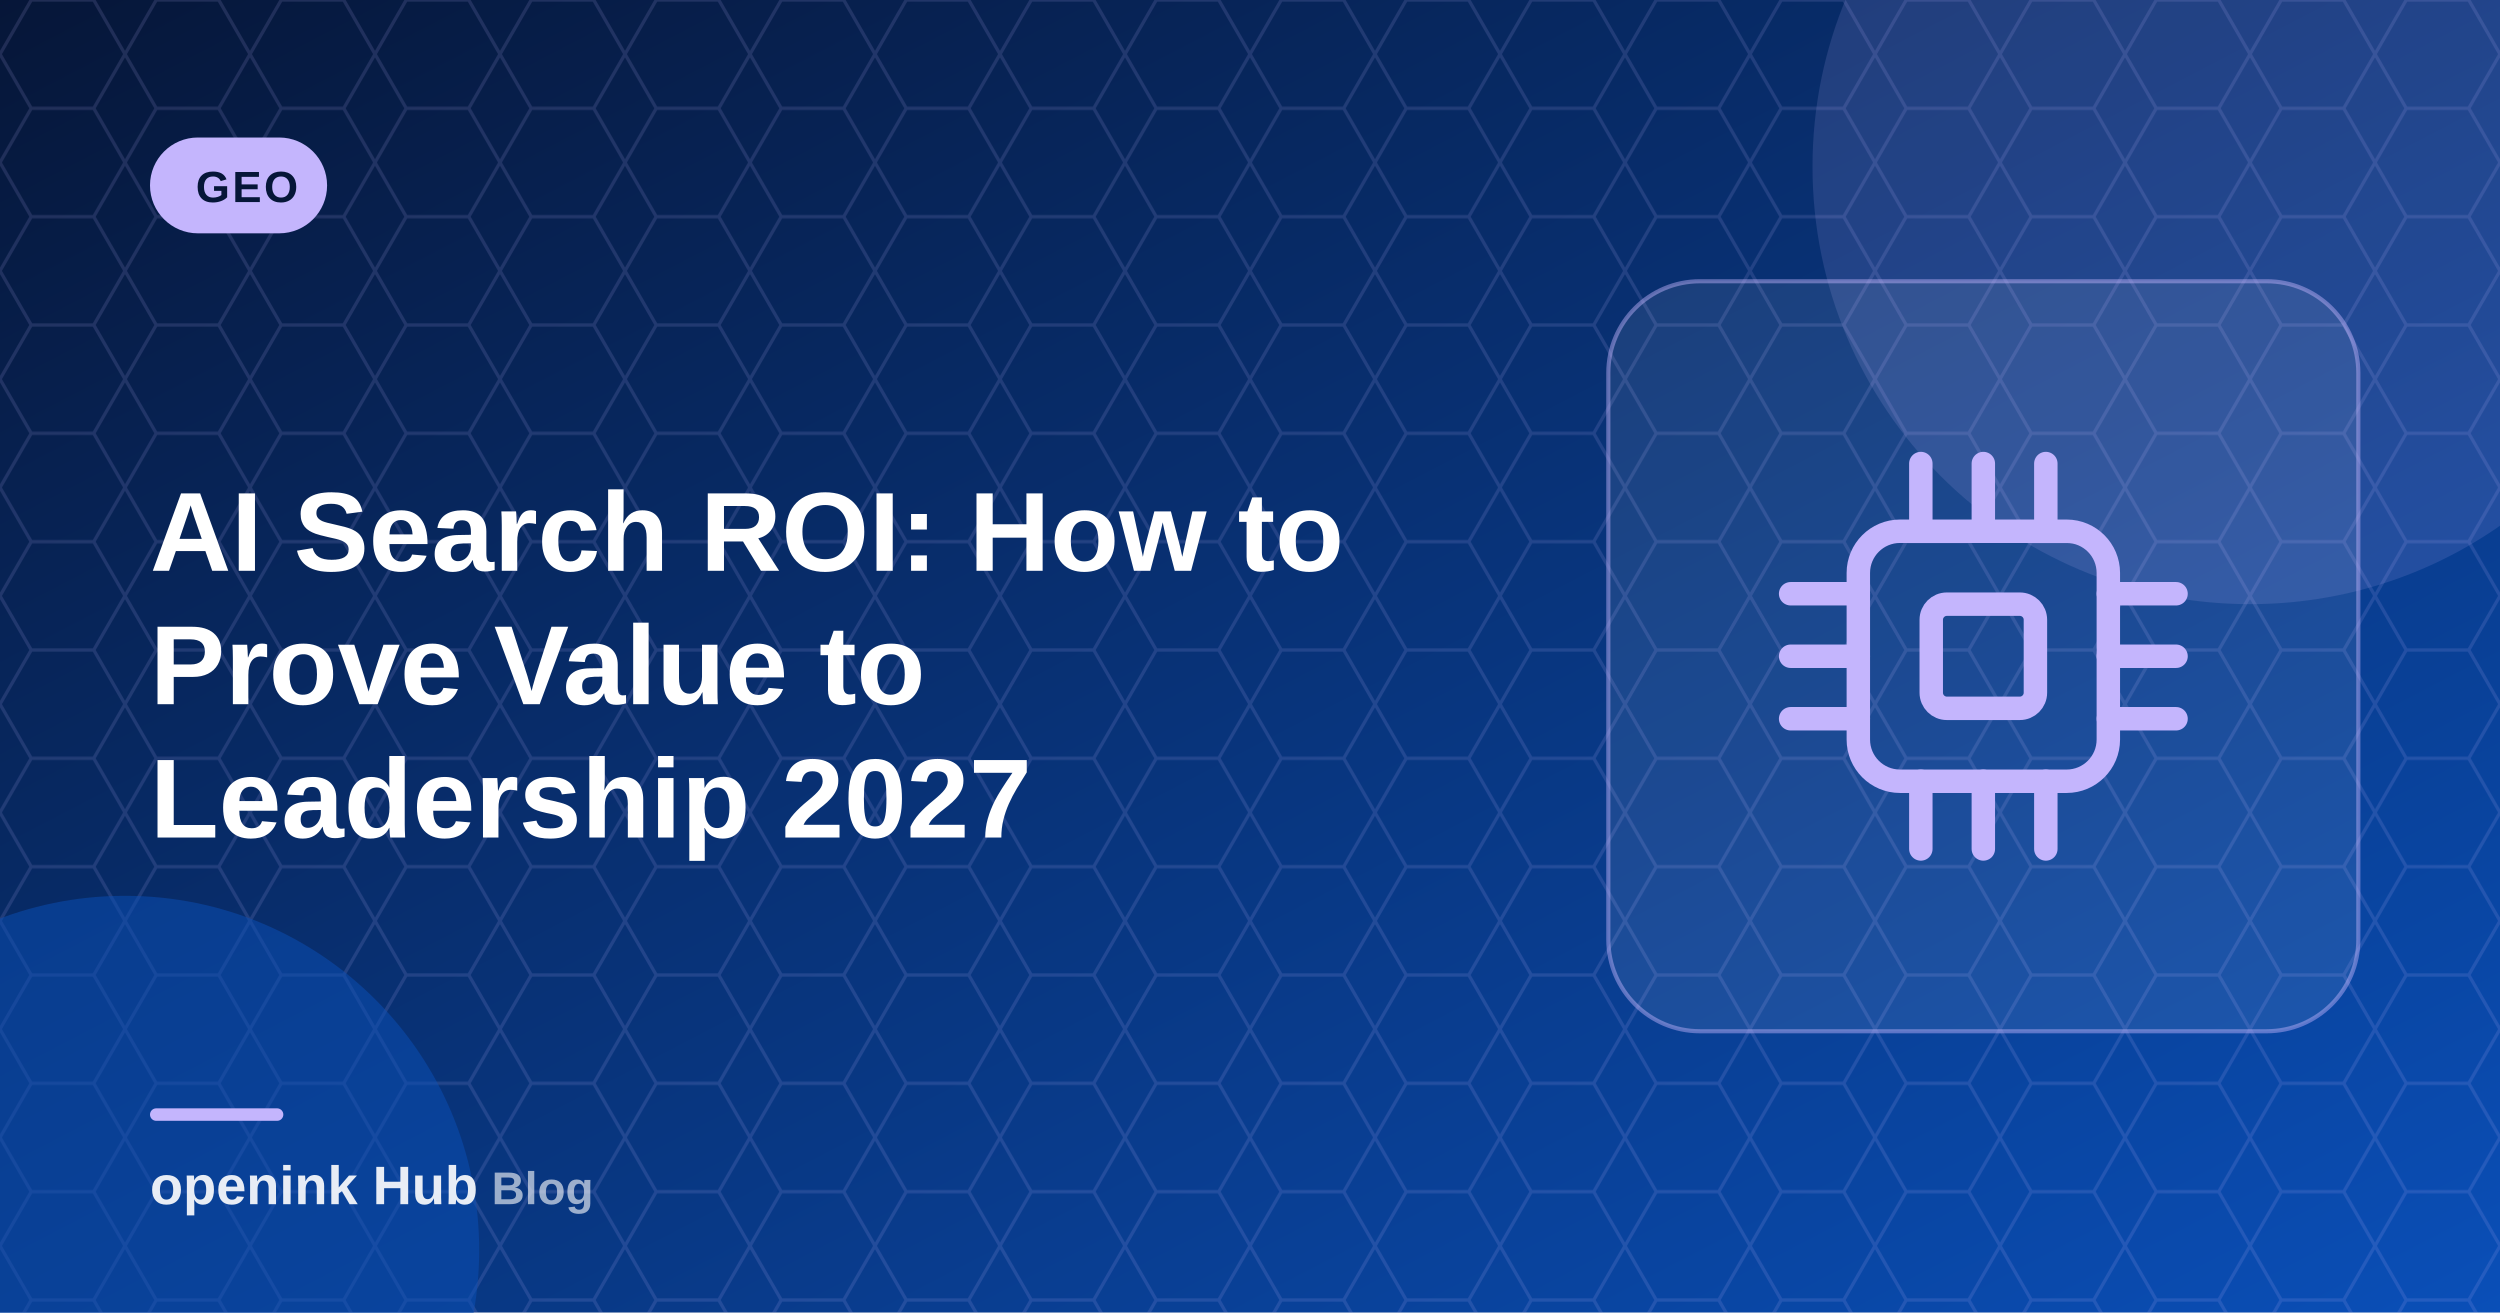
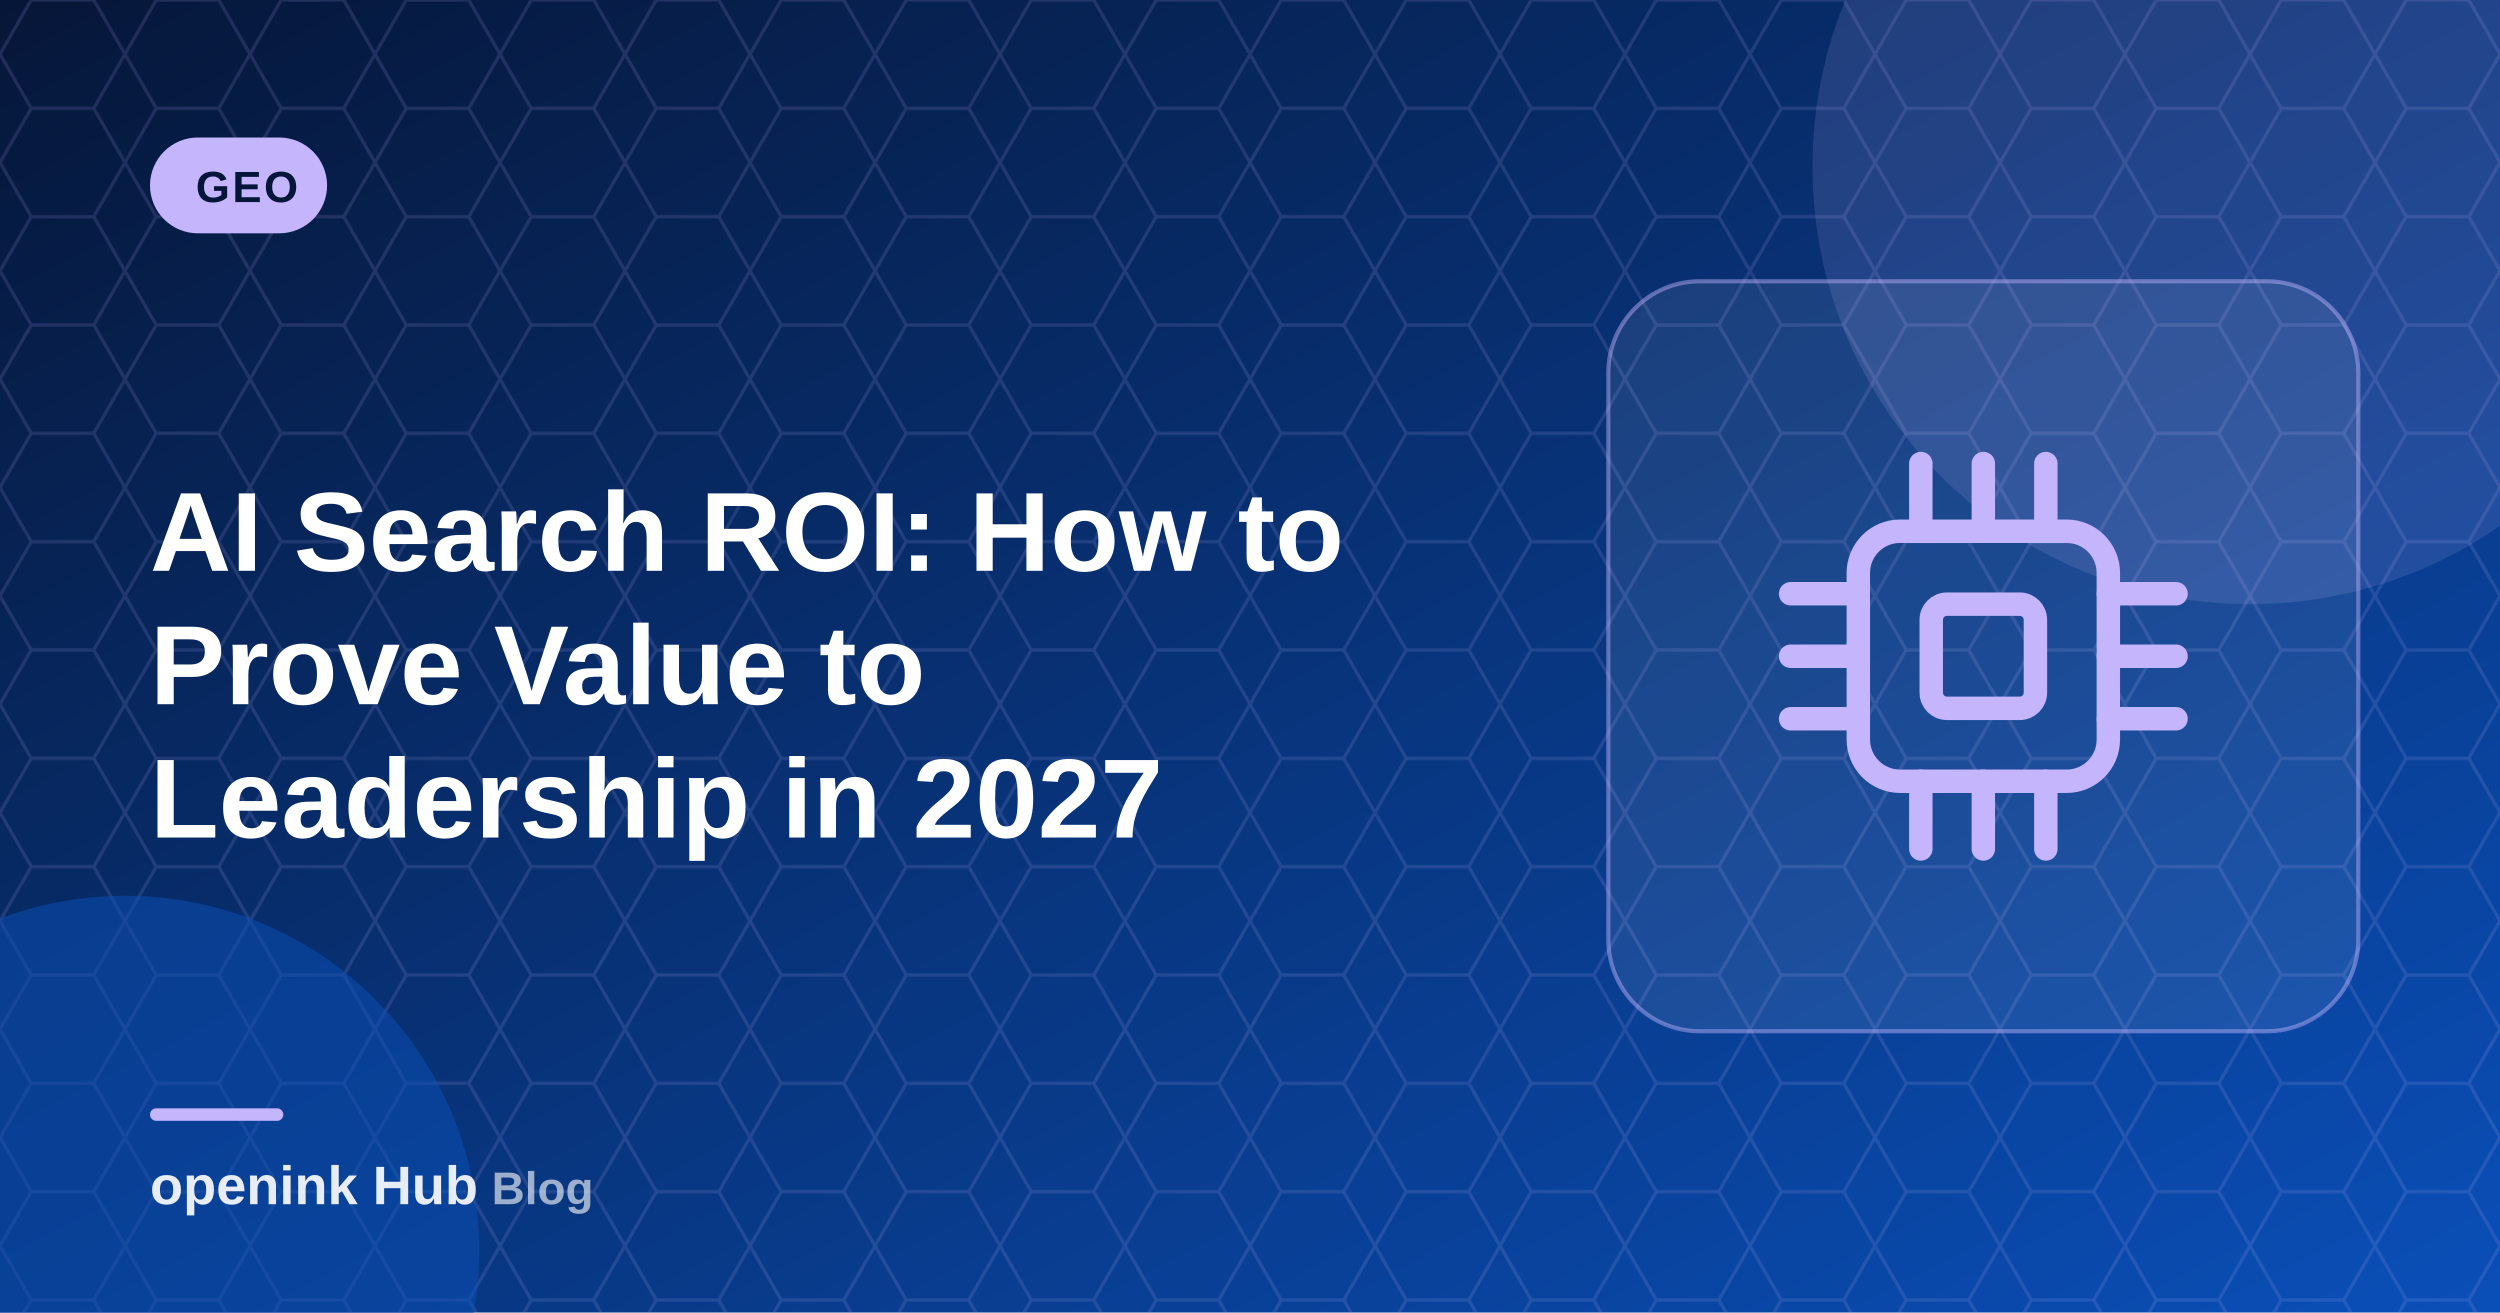
- <svg xmlns="http://www.w3.org/2000/svg" width="1200" height="630" viewBox="0 0 1200 630" role="img" aria-label="AI Search ROI: How to Prove Value to Leadership 2027">
+ <svg xmlns="http://www.w3.org/2000/svg" width="1200" height="630" viewBox="0 0 1200 630" role="img" aria-label="AI Search ROI: How to Prove Value to Leadership in 2027">
  <defs>
    <linearGradient id="g" x1="0" y1="0" x2="1" y2="1">
      <stop offset="0" stop-color="#061638" />
      <stop offset="1" stop-color="#0a4fb8" />
    </linearGradient>
    <pattern id="p" width="60" height="52" patternUnits="userSpaceOnUse">
      <path d="M15 0h30l15 26-15 26H15L0 26Z" fill="none" stroke="#c4b5fd" stroke-width="1.6" />
    </pattern>
    <style>.ic{fill:none;stroke:#c4b5fd;stroke-width:9;stroke-linecap:round;stroke-linejoin:round}.ic .f{fill:#c4b5fd;stroke:none}</style>
  </defs>
  <rect width="1200" height="630" fill="url(#g)" />
  <rect width="1200" height="630" fill="url(#p)" opacity=".14" />
  <circle cx="1080" cy="80" r="210" fill="#c4b5fd" opacity=".14" />
  <circle cx="60" cy="600" r="170" fill="#0a4fb8" opacity=".5" />
  <rect x="772" y="135" width="360" height="360" rx="44" fill="#fff" fill-opacity=".08" stroke="#c4b5fd" stroke-opacity=".45" stroke-width="2" />
  <g class="ic" transform="translate(827 190) scale(1.25)">
    <rect x="52" y="52" width="96" height="96" rx="16" />
    <rect x="80" y="80" width="40" height="40" rx="6" />
    <path d="M76 52V26M100 52V26M124 52V26M76 174v-26M100 174v-26M124 174v-26M52 76H26M52 100H26M52 124H26M174 76h-26M174 100h-26M174 124h-26" />
  </g>
  <rect x="72" y="66" width="85" height="46" rx="23" fill="#c4b5fd" />
  <text x="94" y="97" fill="#061638" font-family="Segoe UI,Arial,sans-serif" font-size="21" font-weight="700" letter-spacing="1.2">GEO</text>
  <text x="72" y="274" fill="#fff" font-family="Segoe UI,Arial,sans-serif" font-size="54" font-weight="800">AI Search ROI: How to</text>
  <text x="72" y="338" fill="#fff" font-family="Segoe UI,Arial,sans-serif" font-size="54" font-weight="800">Prove Value to</text>
-   <text x="72" y="402" fill="#fff" font-family="Segoe UI,Arial,sans-serif" font-size="54" font-weight="800">Leadership 2027</text>
+   <text x="72" y="402" fill="#fff" font-family="Segoe UI,Arial,sans-serif" font-size="54" font-weight="800">Leadership in 2027</text>
  <rect x="72" y="532" width="64" height="6" rx="3" fill="#c4b5fd" />
  <text x="72" y="578" fill="#fff" fill-opacity=".9" font-family="Segoe UI,Arial,sans-serif" font-size="26" font-weight="700">openink Hub</text>
  <text x="236" y="578" fill="#fff" fill-opacity=".6" font-family="Segoe UI,Arial,sans-serif" font-size="22" font-weight="600">Blog</text>
</svg>
